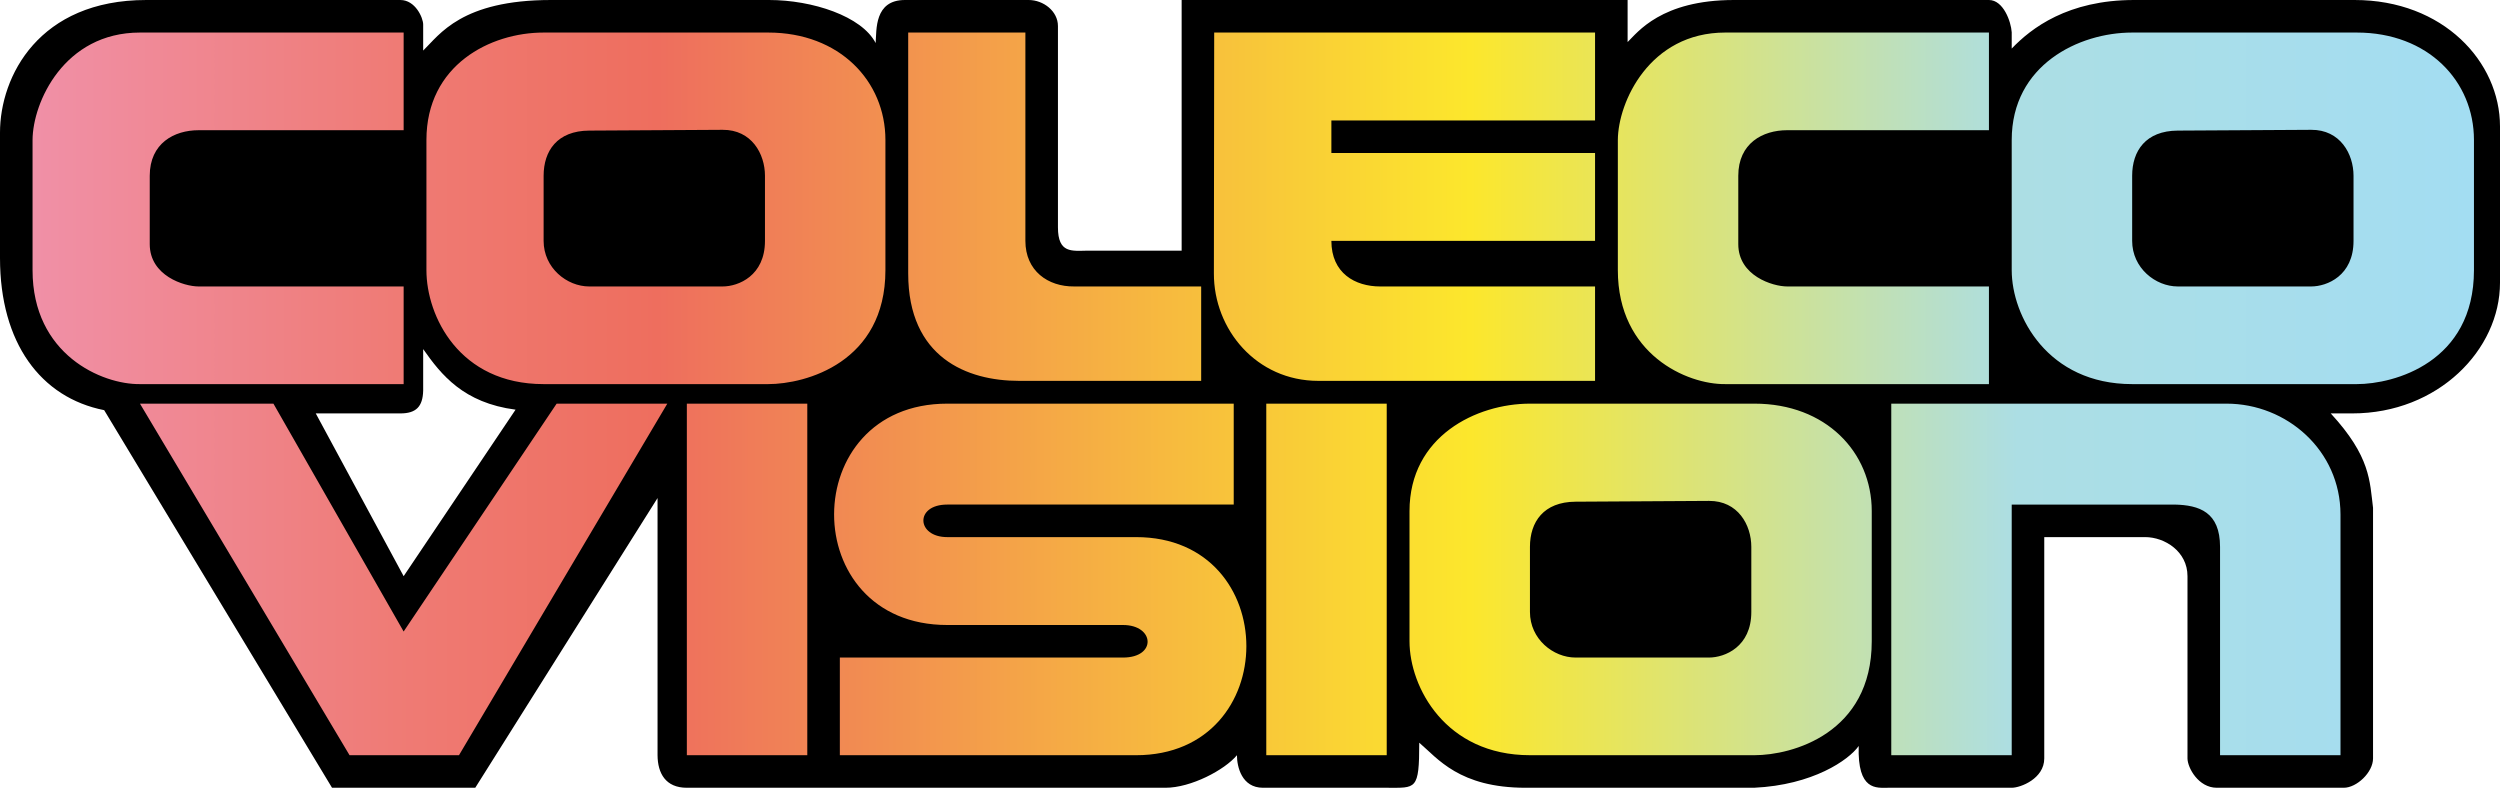
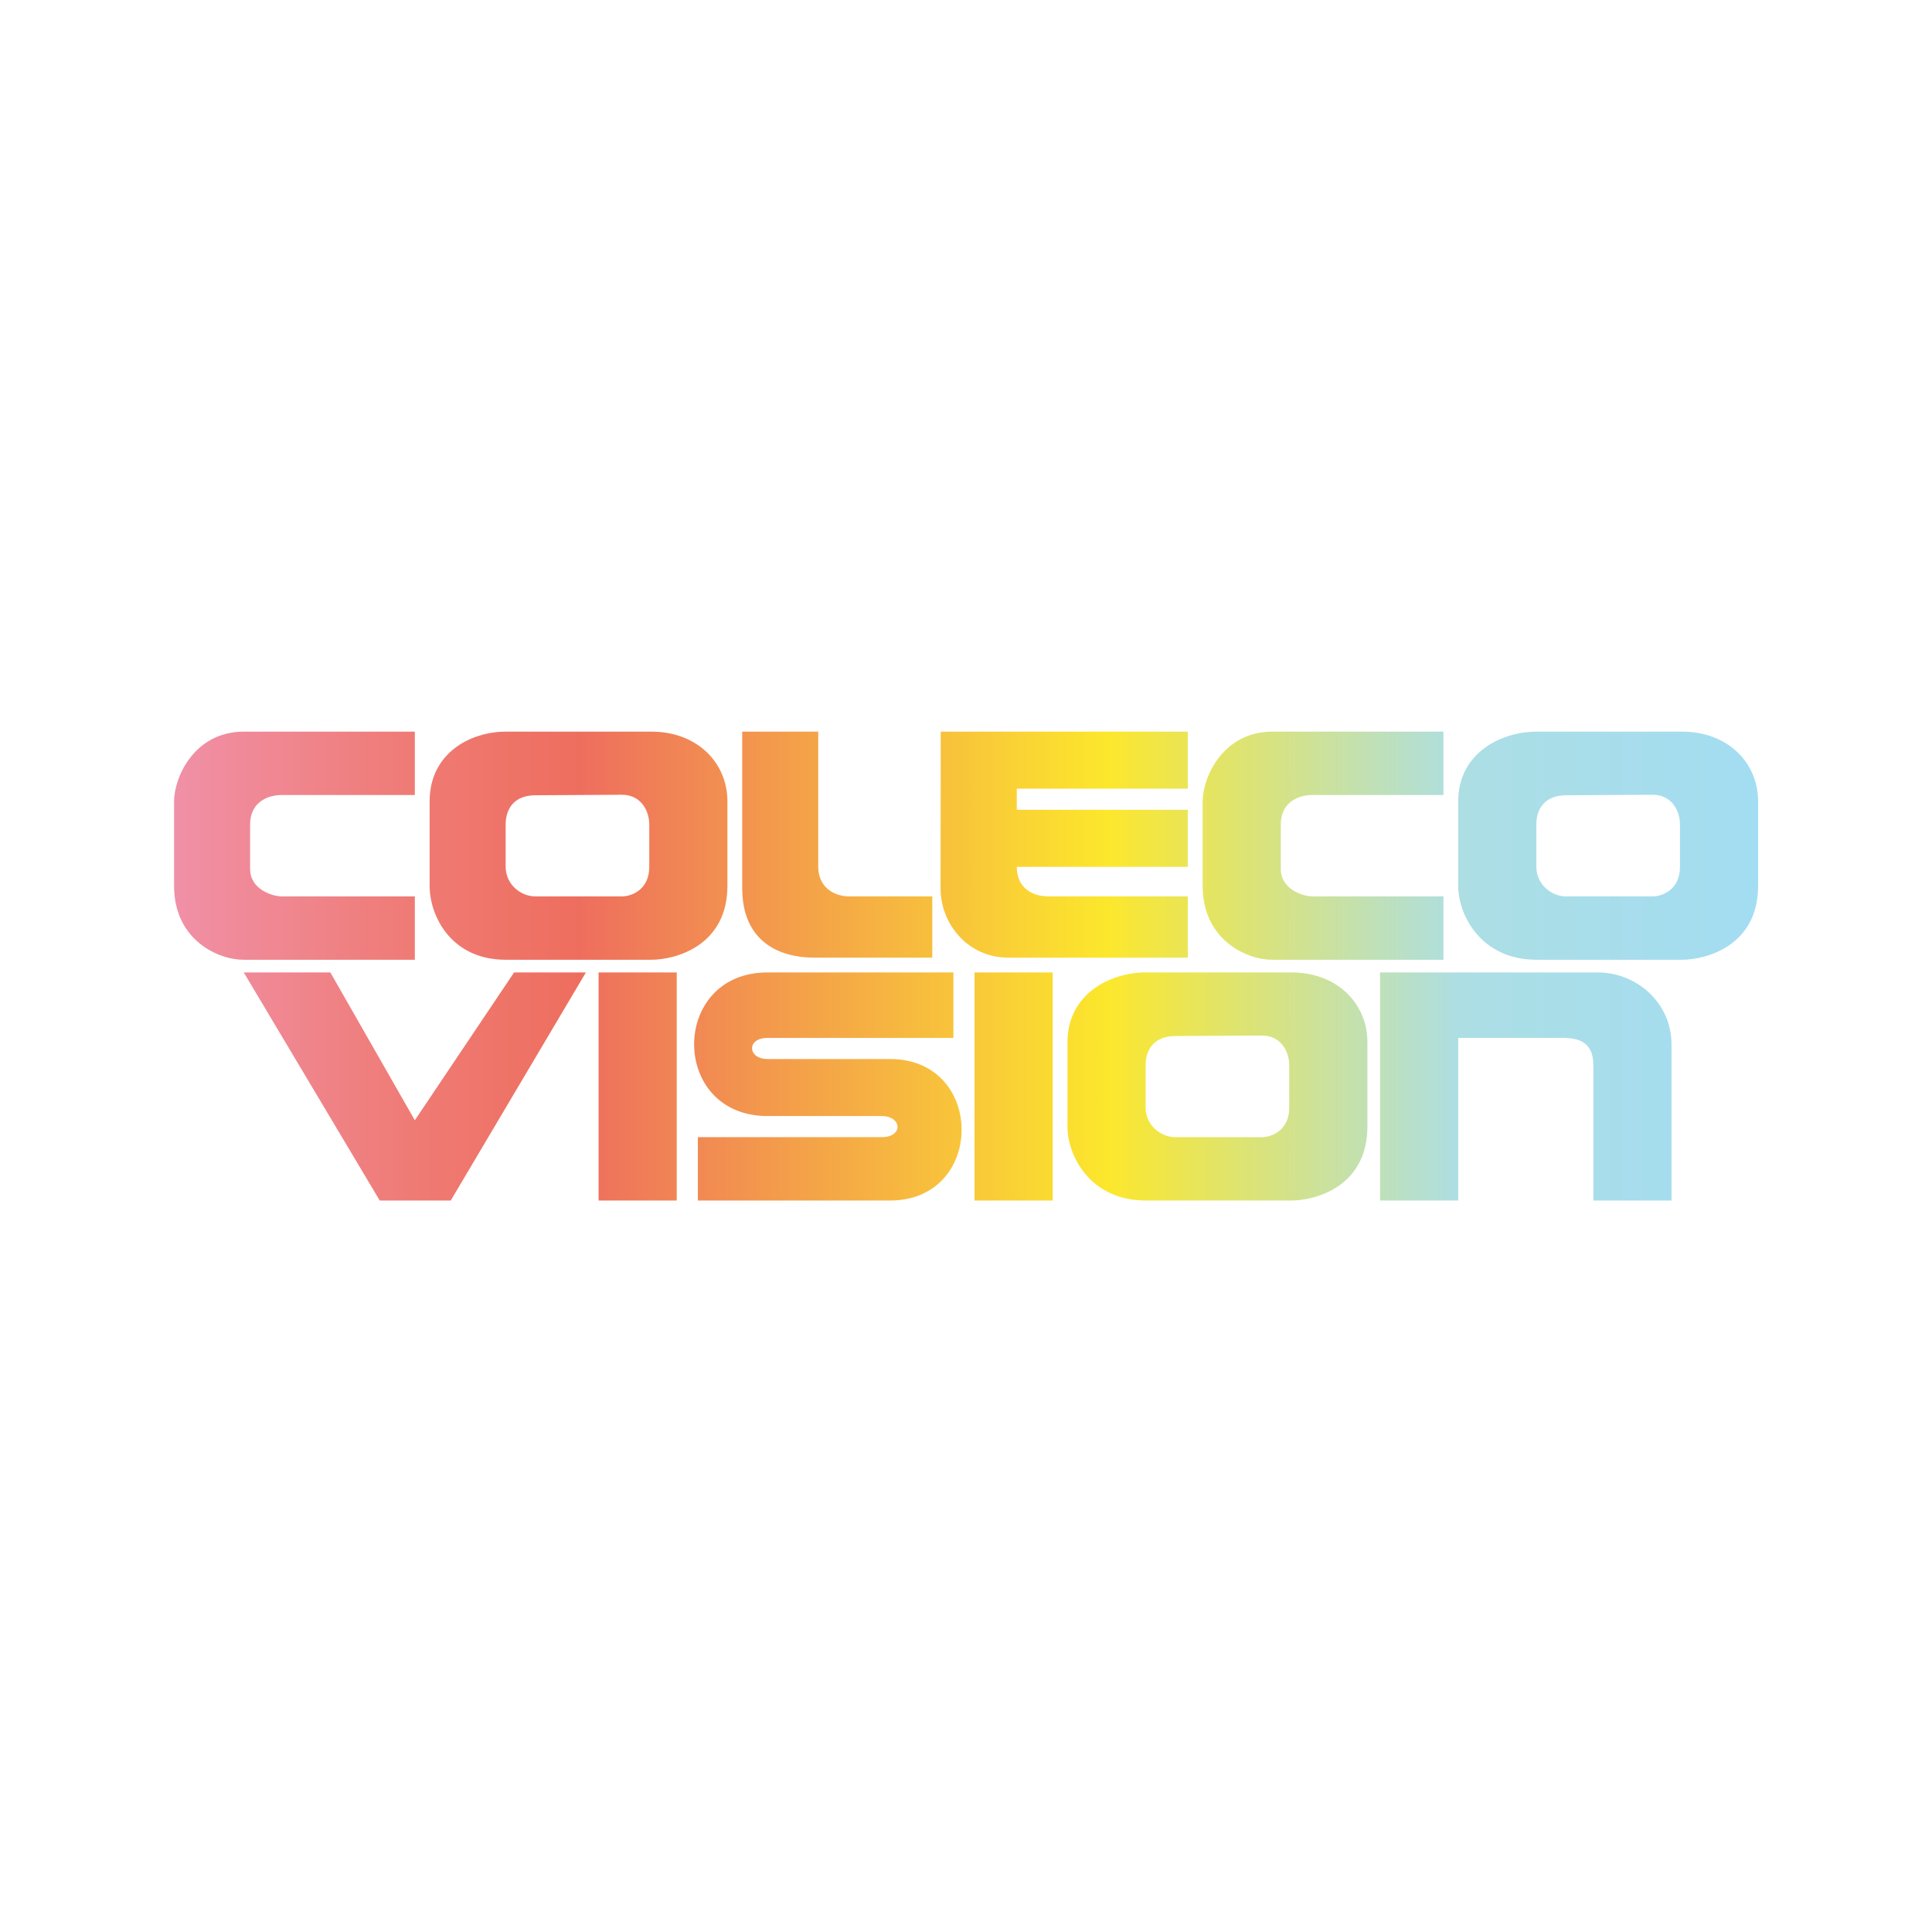
- <svg xmlns="http://www.w3.org/2000/svg" version="1.1" id="Ebene_1" x="0px" y="0px" width="566.929px" height="178.654px" viewBox="0 0 566.929 178.654" enable-background="new 0 0 566.929 178.654" xml:space="preserve">
+ <svg xmlns="http://www.w3.org/2000/svg" version="1.1" id="Ebene_1" x="0px" y="0px" xml:space="preserve" width="100" height="100" viewBox="-53.453 -248.335 675.252 675.252">
  <g>
-     <path d="M95.964,11.469C99.685,7.854,104.652,0,124.966,0h49.43c9.841,0,21.039,3.675,24.176,9.759   C198.798,6.797,198.24,0,205.216,0h28.052c3.352,0,6.644,2.539,6.644,5.905v45.649c0,5.963,3.164,5.33,6.762,5.284h21.289V0   h101.133v9.538C371.337,7.369,376.705,0,393.22,0h57.814c3.287,0,5.02,4.941,5.166,7.323v3.691C460.63,6.376,468.935,0,483.957,0   h49.99c20.113,0,32.982,14.024,32.982,28.671v35.445c0,15.198-14.047,29.634-33.492,29.634h-4.895   c9.057,9.81,8.836,15.385,9.596,21.406v56.84c0,3.149-3.695,6.646-6.643,6.646h-28.789c-4.158,0-6.627-4.529-6.646-6.646v-41.338   c0-5.603-5.15-8.851-9.598-8.858H463.58v50.196c0,4.563-5.359,6.646-7.383,6.646h-28.051c-2.604,0-6.961,0.737-6.645-9.479   c-2.213,3.174-10.406,8.861-23.73,9.479H345.97c-15.088,0-19.973-6.697-24.125-10.218c0,10.853-0.727,10.218-7.381,10.218h-28.051   c-4.831,0-5.909-4.781-5.909-7.382c-2.779,3.343-10.433,7.396-16.24,7.382H155.757c-4.802,0-6.613-3.263-6.644-7.382v-58.317   l-41.338,65.699h-32.48l-51.672-85.63C9.293,90.175,0,77.85,0,58.5V30.09C0,17.225,8.884,0.001,33.155,0.001h57.642   c3.38,0,5.167,4.025,5.167,5.563V11.469L95.964,11.469z M116.917,92.901c-11.808-1.541-16.861-7.904-20.953-13.737v9.417   c-0.091,3.648-1.623,5.169-5.167,5.169H71.604l19.931,36.909L116.917,92.901z" />
    <linearGradient id="SVGID_1_" gradientUnits="userSpaceOnUse" x1="7.477" y1="846.324" x2="561.118" y2="846.324" gradientTransform="matrix(1 0 0 1 -0.0947 -757.002)">
      <stop offset="0" style="stop-color:#F090A7" />
      <stop offset="0.149" style="stop-color:#EF7B75" />
      <stop offset="0.256" style="stop-color:#EE6E5E" />
      <stop offset="0.589" style="stop-color:#FCE72C" />
      <stop offset="0.813" style="stop-color:#ACDEE4" />
      <stop offset="1" style="stop-color:#A3DDF2" />
    </linearGradient>
    <path fill="url(#SVGID_1_)" d="M279.773,91.536v22.885h-64.96c-7.426,0-7.01,7.381,0,7.381c0,0,28.543,0,42.814,0   c33.358,0,33.348,49.458,0,49.458c-22.392,0-67.174,0-67.174,0v-22.145c0,0,42.814,0,64.221,0c7.687,0,7.166-7.382,0-7.382   c-13.287,0-39.861,0-39.861,0c-34.278,0-34.157-50.197,0-50.197C236.466,91.536,279.773,91.536,279.773,91.536z M428.888,91.536   h76.033c13.646,0,25.805,10.596,25.836,25.1v54.625h-27.313v-47.242c0-7.886-4.689-9.484-10.336-9.597h-36.908v56.839h-27.314   V91.536H428.888z M357.285,113.77c-7.258,0.043-10.336,4.6-10.336,10.246v14.764c0,6.133,5.273,10.334,10.336,10.334h30.266   c3.59,0,9.598-2.43,9.598-10.334v-14.764c0-4.968-3.021-10.463-9.598-10.427L357.285,113.77z M346.949,91.536h50.936   c16.17,0,26.574,11.012,26.574,24.359v29.525c0,20.938-18.09,25.838-26.574,25.838h-50.936c-19.133,0-27.313-15.396-27.313-25.838   v-29.525C319.636,98.893,334.851,91.536,346.949,91.536z M287.156,91.536h27.313v79.724h-27.313V91.536z M155.757,91.536h27.313   v79.724h-27.313V91.536z M31.741,91.536h30.266l29.527,51.673l34.695-51.673h25.099l-47.244,79.726H79.269L31.741,91.536z    M275.345,7.382h86.367v19.932h-59.793v7.382h59.793v19.932h-59.793c0,7.327,5.384,10.334,11.072,10.334h48.721v21.407h-62.746   c-14.059,0-23.724-11.67-23.691-24.359L275.345,7.382z M205.954,7.382h26.575v47.244c0,6.786,5.115,10.404,11.073,10.334h28.79   v21.407h-41.339c-11.737,0-25.098-5.275-25.098-24.359L205.954,7.382L205.954,7.382z M451.035,7.381H391.24   c-17.203,0-24.32,15.824-24.359,24.359v29.527c0,19.149,15.754,25.948,24.359,25.837h59.795V64.959h-45.77   c-3.258,0-11.072-2.411-11.072-9.597V39.861c0-7.384,5.559-10.335,11.072-10.335h45.77V7.381L451.035,7.381z M493.849,29.616   c-7.258,0.042-10.336,4.6-10.336,10.245v14.765c0,6.133,5.273,10.334,10.336,10.334h30.266c3.59,0,9.598-2.431,9.598-10.334V39.863   c0-4.965-3.025-10.463-9.598-10.424L493.849,29.616z M483.513,7.382h50.938c16.166,0,26.572,11.012,26.572,24.359v29.527   c0,20.938-18.09,25.837-26.572,25.837h-50.938c-19.131,0-27.313-15.395-27.313-25.837V31.741   C456.201,14.74,471.416,7.382,483.513,7.382L483.513,7.382z M133.611,29.616c-7.257,0.043-10.334,4.6-10.334,10.246v14.765   c0,6.133,5.273,10.334,10.334,10.334h30.266c3.588,0,9.596-2.431,9.596-10.334V39.863c0-4.965-3.025-10.463-9.596-10.424   L133.611,29.616z M123.277,7.382h50.935c16.167,0,26.576,11.012,26.576,24.359v29.527c0,20.938-18.091,25.837-26.576,25.837   h-50.935c-19.132,0-26.575-15.395-26.575-25.837V31.741C96.702,14.74,111.179,7.382,123.277,7.382z M91.535,7.382H31.742   c-17.204,0-24.321,15.824-24.36,24.359v29.527c0,19.149,15.753,25.948,24.36,25.837h59.793V64.961H45.029   c-3.256,0-11.073-2.412-11.073-9.597V39.863c0-7.384,5.559-10.335,11.073-10.335h46.506V7.382z" />
  </g>
</svg>
